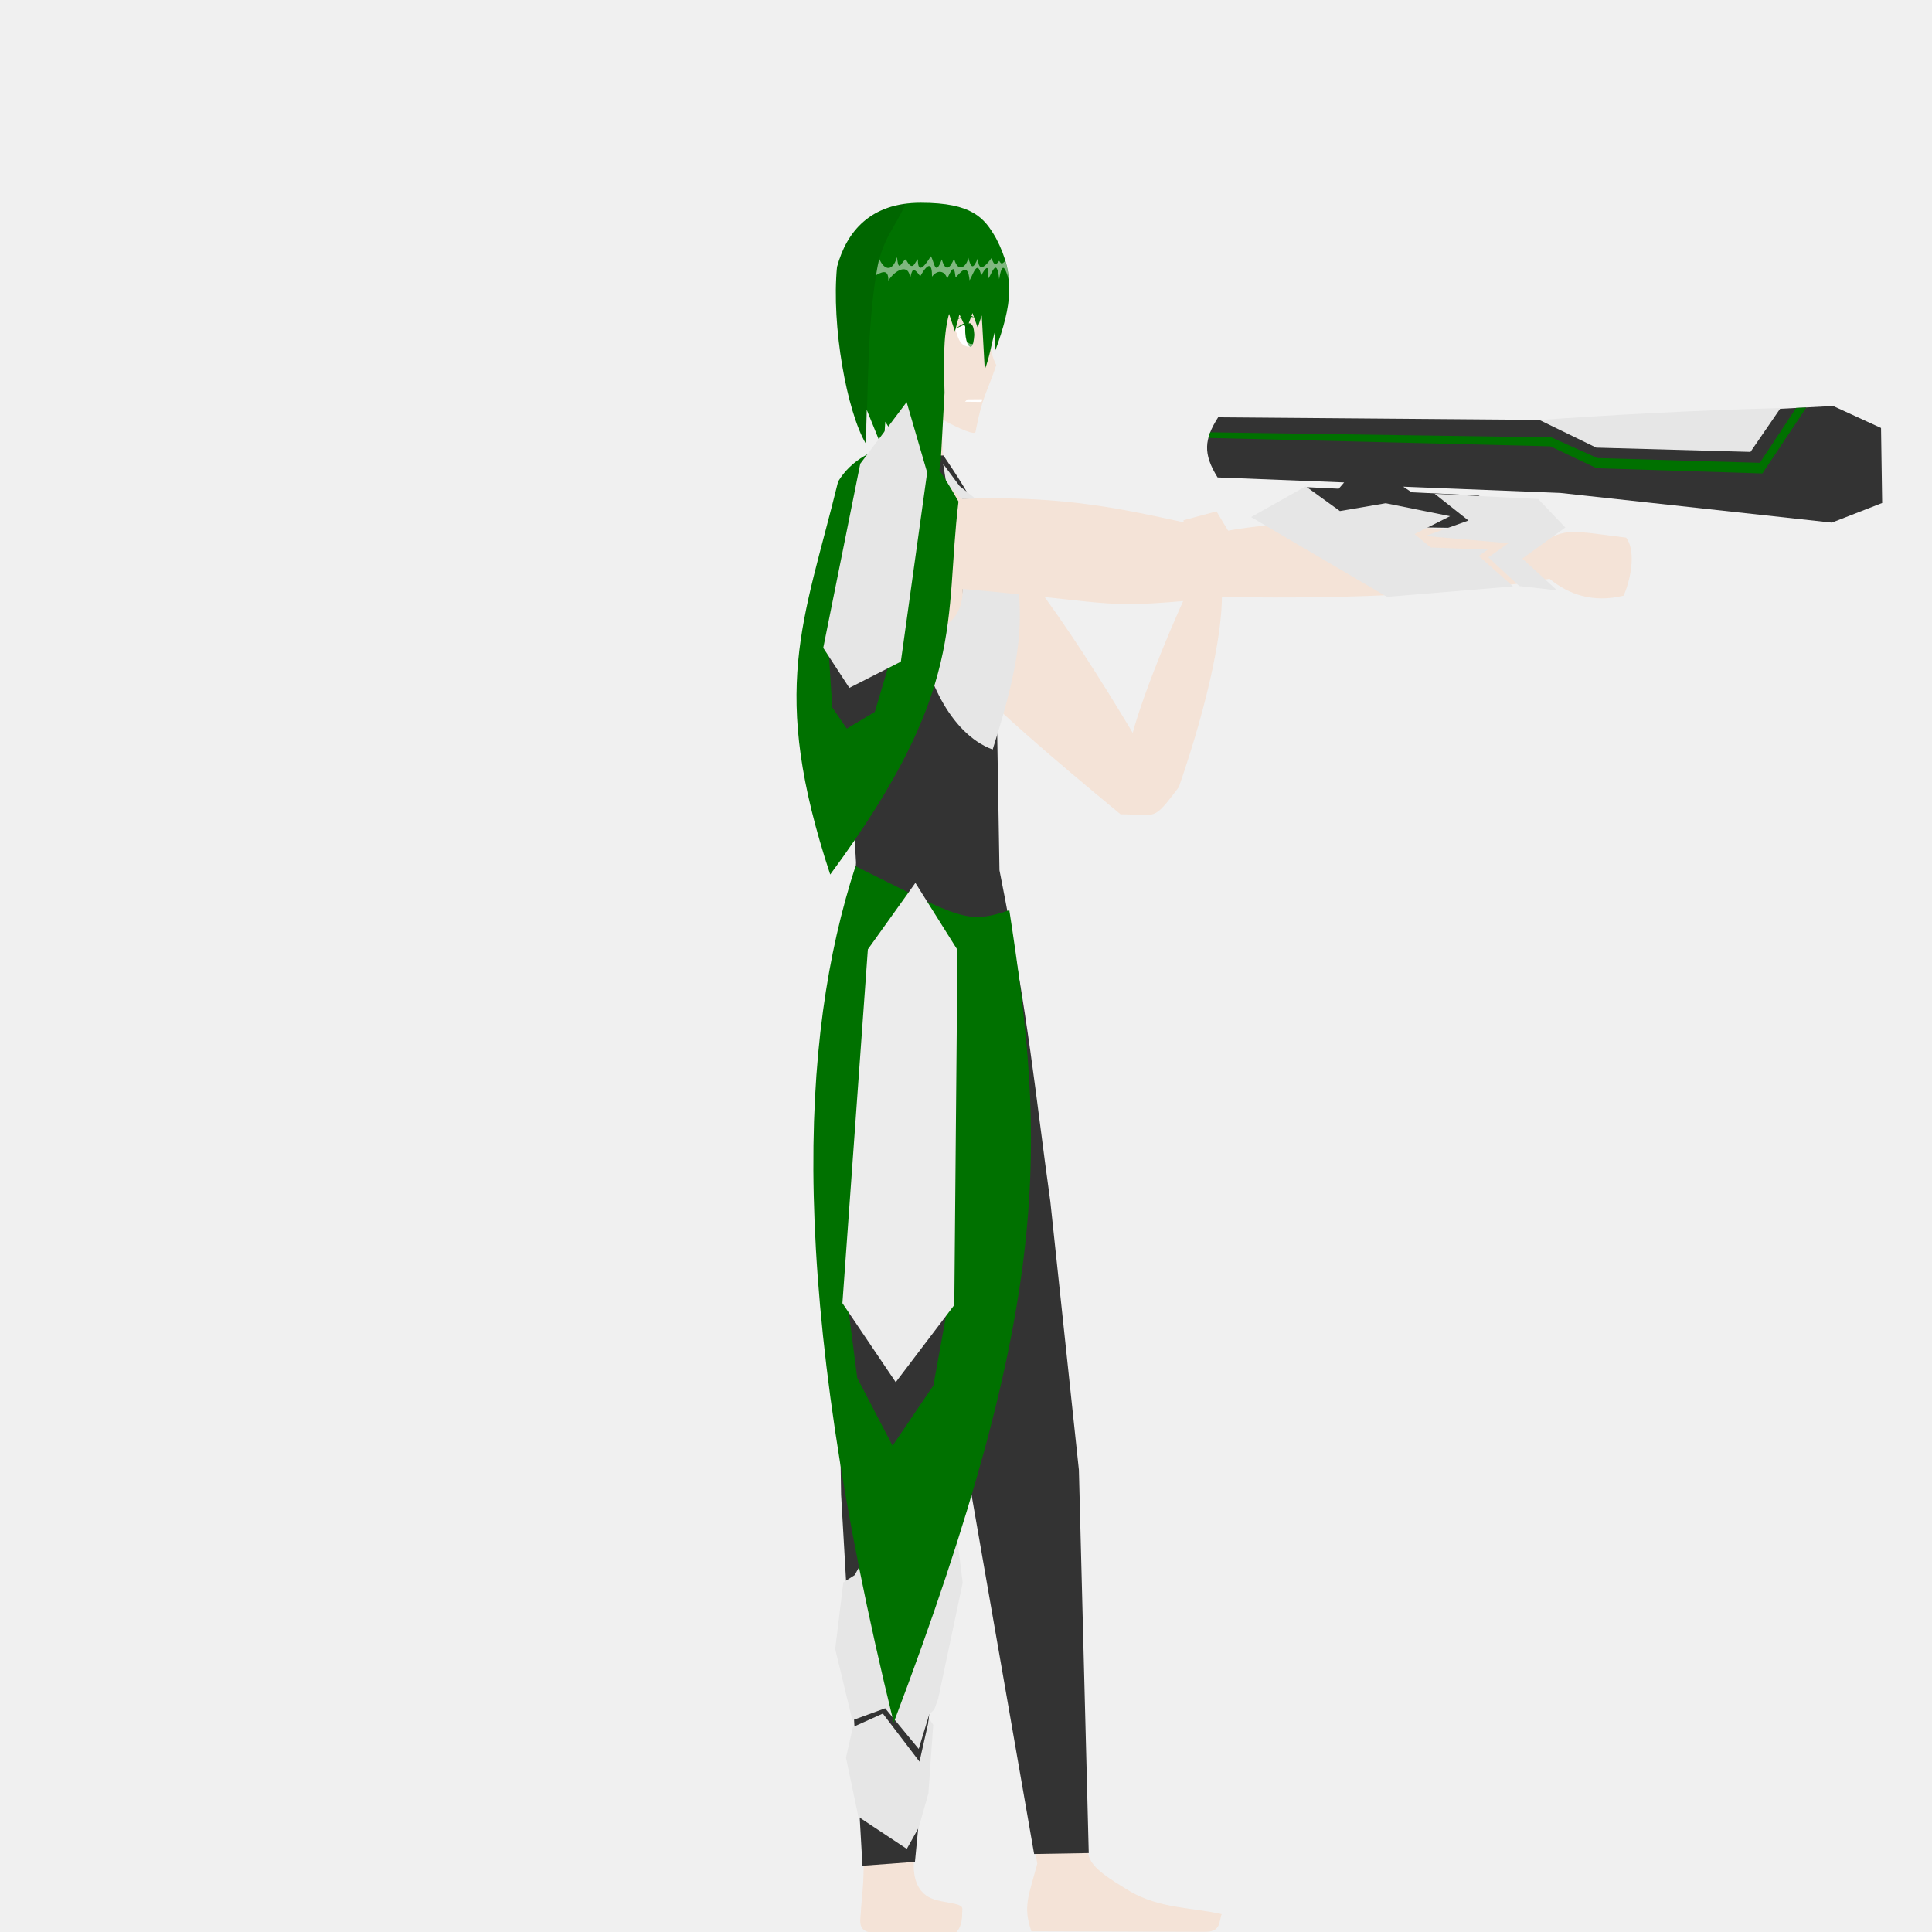
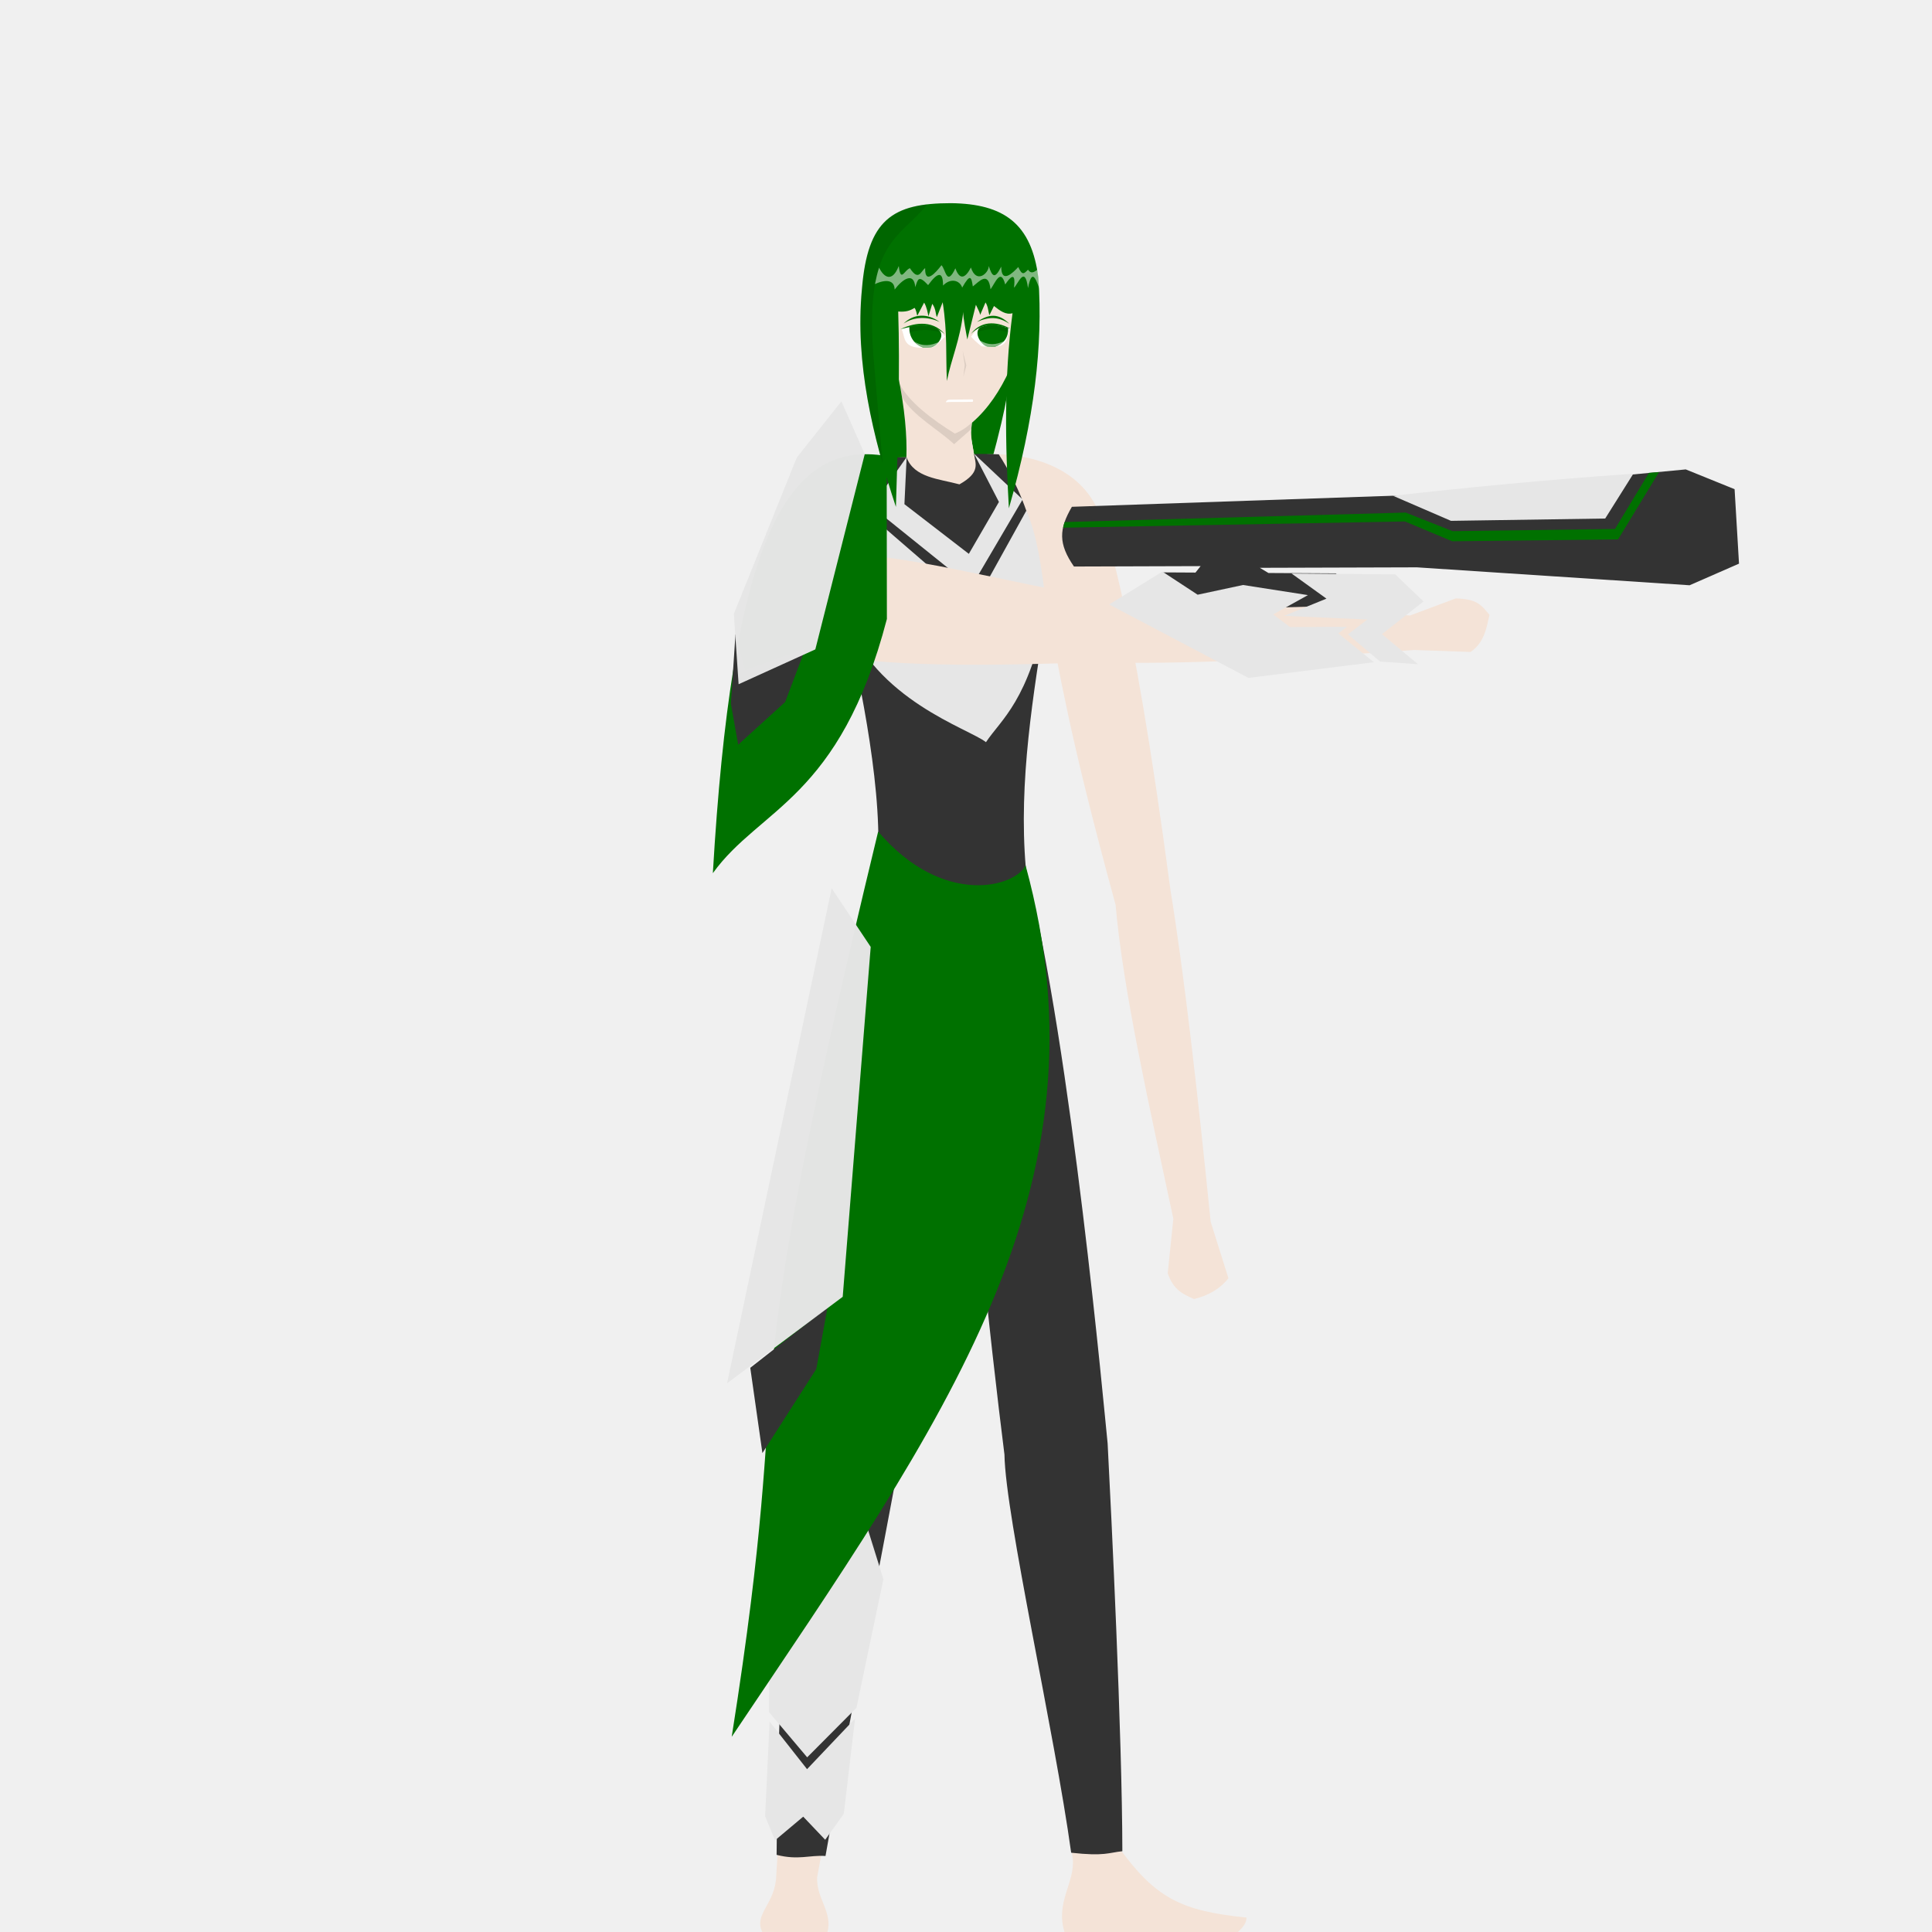
<svg xmlns="http://www.w3.org/2000/svg" version="1.1" id="svg1" width="1512" height="1512" viewBox="0 0 1512 1512">
  <defs id="defs1" />
-   <g id="layer2" style="display:inline">
-     <path style="display:inline;fill:#f4e3d7;fill-opacity:1;stroke-width:3.78" d="m 687.826,421.826 c 14.788,67.112 79.487,124.721 189.144,215.456 28.782,0.018 24.756,6.331 45.593,-21.296 23.817,-68.533 35.513,-127.106 33.512,-156.491 l 12.866,-31.225 -16.902,-28.086 -25.857,6.974 7.924,46.477 c -12.546,23.852 -39.11,87.997 -47.627,119.907 -47.401,-79.317 -111.186,-176.24 -167.641,-208.008 -31.566,3.522 -41.621,16.586 -31.012,56.292 z" id="path24" />
-     <path id="path12" style="display:inline;fill:#f4e3d7;fill-opacity:1;stroke-width:3.78" d="m 680.37,190.203 c -14.623,31.263 -11.669,32.3 -10.322,65.949 6.121,27.502 11.954,42.019 29.469,61.175 -0.671,12.197 -3.401,22.333 -6.229,32.373 -13.776,19.662 -16.467,41.782 -22.119,64.753 l -5.963,77.686 10.585,181.078 -4.904,88.124 -11.899,130.034 3.882,267.532 13.025,302.726 c -0.256,8.22 0.131,8.974 -2.005,31.508 -0.084,8.53 -3.391,16.373 5.878,18.984 l 68.76,-0.021 c 4.827,-5.308 4.318,-12.003 4.617,-18.066 0.472,-5.892 -19.158,-3.9 -28.252,-10.541 -8.606,-6.284 -10.147,-16.974 -9.755,-26.067 l 24.286,-282.335 9.42,-356.652 12.587,349.763 50.38,290.257 c -6.888,25.665 -11.317,33.522 -4.658,52.951 l 136.752,0.443 c 11.895,-0.266 9.908,-8.244 12.215,-13.836 -23.891,-5.422 -47.783,-4.152 -71.674,-17.775 -15.994,-9.934 -33.542,-19.662 -32.768,-31.832 L 839.75,1149.661 813.994,888.139 796.372,767.313 779.251,672.117 776.585,485.62 762.148,405.968 c -7.781,-24.282 -12.154,-31.937 -23.948,-49.702 -1.025,-12.613 -0.704,-20.773 -0.446,-27.831 4.784,2.73 22.658,12.134 25.582,9.995 5.676,-29.417 8.863,-30.251 16.359,-52.717 -14.059,-26.869 1.834,-74.706 -25.539,-95.892 -22.615,-17.503 -69.671,-8.416 -73.786,0.382 z" />
-     <path style="fill:#333333;fill-opacity:1;stroke-width:3.78" d="m 688.553,357.664 49.751,-1.21 c 34.57,50.62 35.469,62.083 40.416,111.826 l 1.331,84.153 2.139,128.648 c 23.18,116.415 28.121,175.695 39.807,259.27 l 22.352,210.012 7.714,299.862 -42.748,0.733 -50.027,-287.058 -2.249,-196.106 -14.628,216.018 -26.361,273.302 -41.069,3.05 -16.725,-290.388 -3.57,-220.931 15.251,-273.874 -8.089,-141.911 -3.609,-64.961 c 5.712,-47.872 0.827,-83.236 30.315,-110.433 z" id="path30" />
-     <path style="display:inline;fill:#e6e6e6;fill-opacity:1;stroke-width:3.78" d="m 720.451,494.637 c 2.179,31.721 22.366,79.526 56.423,91.947 24.934,-79.06 25.254,-105.115 14.634,-165.711 l -19.779,-22.709 -18.361,63.265 c -2.325,26.021 -16.498,31.021 -32.917,33.207 z" id="path39" />
-     <path style="display:inline;fill:#f4e3d7;fill-opacity:1;stroke-width:3.78" d="m 753.053,390.23 c 98.309,-2.756 141.756,13.018 206.516,25.364 82.426,-15.741 210.075,2.141 246.608,9.841 18.409,-12.69 24.33,-9.964 66.399,-4.685 9.234,11.981 1.736,38.145 -2.018,45.43 -23.875,5.815 -42.81,-0.878 -57.886,-13.226 -66.955,11.395 -146.727,15.961 -253.31,14.296 -102.235,10.126 -75.515,5.203 -205.837,-6.356 -0.407,46.975 -56.488,34.201 -68.112,22.731 -19.652,-19.392 -18.622,-112.138 18.035,-114.93 12.85,-0.979 20.667,-10.419 49.606,21.535 z" id="path17" />
-     <path style="fill:#ffffff;fill-opacity:1;stroke-width:4.869" d="m 759.322,253.017 c -1.198,0.238 -2.721,-0.615 -12.046,4.574 2.351,3.244 2.209,14.322 12.606,13.768 2.397,-4.146 3.706,-13.573 -0.56,-18.341 z" id="path33" />
-     <path style="display:inline;fill:#007100;fill-opacity:1;stroke-width:4.869" d="m 759.315,253.004 c -0.396,0.118 -3.633,0.362 -3.788,0.809 -0.851,9.707 1.457,17.75 4.35,17.576 1.821,-0.958 2.271,-4.929 2.621,-9.264 -0.386,-7.359 -1.833,-7.93 -3.183,-9.121 z" id="path34" />
-     <path style="display:inline;fill:#007100;fill-opacity:1;stroke-width:3.78" d="m 746.787,251.437 c 5.058,-3.483 10.505,-3.942 15.429,-3.086 -4.421,-3.049 -7.162,-3.146 -15.429,3.086 z" id="path52" />
-     <path id="path25" style="display:inline;fill:#007100;fill-opacity:1;stroke-width:3.969" d="m 720.661,158.669 c -39.533,-0.014 -58.124,22.641 -65.589,50.199 -4.539,46.031 7.798,113.423 22.526,138.306 l 0.689,-26.536 13.115,32.368 1.417,-22.994 17.147,27.803 -2.576,-37.496 11.543,40.092 12.224,33.391 5.072,-32.916 2.968,-53.457 c -0.544,-20.48 -1.367,-44.135 3.533,-61.766 l 4.621,13.647 3.52,-13.282 5.5,11.762 4.703,-12.81 4.057,11.396 3.19,-9.494 2.369,42.34 c 3.869,-10.061 5.25,-20.235 8.07,-30.279 l 0.281,15.184 c 12.828,-35.332 15.878,-58.237 0.513,-87.609 -9.168,-16.156 -18.837,-27.833 -58.893,-27.847 z" />
-     <path style="fill:#ffffff;fill-opacity:1;stroke-width:3.475" d="m 768.457,312.446 -11.384,0.093 -1.861,1.884 12.854,0.134 0.497,-1.043 z" id="path35" />
-     <path style="fill:#007100;fill-opacity:1;stroke-width:3.742" d="m 747.295,257.576 c 8.626,-4.512 11.317,-4.41 12.036,-4.578 -5.597,-0.509 -5.622,0.295 -12.036,4.578 z" id="path37" />
-     <path style="fill:#e6e6e6;fill-opacity:1;stroke-width:3.78" d="m 738.144,363.092 12.807,17.268 12.488,9.921 -11.121,0.14 -11.812,-12.451 z" id="path38" />
-     <path style="fill:#007100;fill-opacity:1;stroke-width:3.78" d="m 702.6,348.577 c -17.572,1.261 -36.708,11.453 -46.684,28.312 -27.102,110.583 -54.216,162.28 -6.18,307.526 C 757.491,538.431 738.855,485.782 750.119,392.523 725.001,348.176 718.849,348.581 702.6,348.577 Z" id="path40" />
-     <path style="display:inline;fill:#e6e6e6;fill-opacity:1;stroke-width:3.78" d="m 671.768,1421.817 37.902,25.142 9.305,-16.605 7.606,-26.874 3.776,-53.676 -3.182,-4.636 -7.56,33.51 -28.703,-37.623 -23.43,10.562 -5.404,23.971 z" id="path48" />
-     <path style="display:inline;fill:#e6e6e6;fill-opacity:1;stroke-width:3.78" d="m 667.077,1346.297 25.677,-9.377 26.245,31.801 8.2,-26.952 4.017,-4.013 2.983,-8.119 19.211,-90.945 -15.978,-127.837 -68.61,121.873 -8.82,5.616 -6.361,52.179 z" id="path49" />
-     <path style="fill:#007100;fill-opacity:1;stroke-width:3.78" d="M 669.537,677.892 C 625.86,812.103 616.076,1008.377 699.435,1348.12 824.805,1017.095 818.068,894.953 789.897,712.34 756.105,723.826 751.246,718.394 669.537,677.892 Z" id="path41" />
-     <path style="display:inline;fill:#333333;fill-opacity:1;stroke-width:3.78" d="m 648.681,512.616 2.688,41.056 11.319,16.562 21.938,-13.084 11.869,-39.813 -19.479,-47.223 z" id="path44" />
-     <path style="fill:#e6e6e6;fill-opacity:1;stroke-width:3.78" d="m 673.25,362.91 36.297,-48.205 16.054,55.059 -20.587,148.056 -40.311,20.522 -20.423,-31.304 z" id="path42" />
-     <path style="display:inline;fill:#333333;fill-opacity:1;stroke-width:3.78" d="m 664.21,1026.546 6.642,51.719 27.661,53.168 31.97,-47.135 10.097,-55.693 -38.829,-65.593 z" id="path46" />
-     <path style="fill:#ececec;fill-opacity:1;stroke-width:3.78" d="m 716.399,690.949 -37.199,52.01 -19.918,276.92 41.726,61.84 45.836,-60.385 2.467,-277.947 z" id="path45" />
-     <path style="display:inline;fill:#ffffff;fill-opacity:0.5;stroke-width:2.613" d="m 688.149,202.516 c 2.815,7.299 9.698,12.146 13.891,-1.316 1.2,13.469 3.527,2.967 6.908,1.727 5.482,10.782 6.936,1.909 9.401,-0.042 -0.19,13.104 6.38,3.838 10.106,-2.319 2.627,3.301 3.193,16.974 8.595,2.422 2.956,10.473 6.652,6.714 9.608,-0.617 3.44,13.357 11.193,4.18 11.026,-1.192 2.159,8.486 3.834,10.468 7.726,0.504 0.039,13.928 7.295,4.746 10.53,0.316 2.493,6.885 3.537,5.227 6.03,2.09 1.91,3.606 2.837,1.818 4.747,0.138 1.707,5.81 2.341,9.903 2.648,14.507 -2.324,-8.399 -5.077,-15.322 -7.402,-0.263 -1.914,-18.852 -6.352,-2.514 -8.657,-0.371 0.479,-4.965 1,-14.631 -5.418,-2.452 -2.817,-13.33 -6.273,-0.994 -9.09,3.761 -1.379,-14.687 -7.008,-6.074 -10.956,-2.226 -0.908,-7.311 -1.479,-10.503 -6.585,0.917 -1.394,-5.662 -7.096,-7.859 -11.838,-1.613 0.035,-11.175 -3.167,-10.841 -9.226,-0.348 -5.957,-8.115 -6.325,-4.747 -7.937,1.579 -0.856,-12.466 -12.306,-6.023 -16.977,1.898 -0.059,-7.263 -2.654,-8.395 -9.683,-4.281 0.755,-4.677 1.453,-8.646 2.553,-12.819 z" id="path43-0" />
-     <path style="fill:#000000;fill-opacity:0.1;stroke-width:3.969" d="m 708.544,159.414 c -6.931,17.514 -17.453,25.85 -22.231,51.475 -7.623,44.674 -6.717,91.77 -8.656,136.245 -16.899,-32.947 -25.372,-86.226 -22.83,-136.918 8.334,-32.001 28.708,-47.649 53.718,-50.803 z" id="path47" />
-     <path style="fill:#ffffff;fill-opacity:0.5;stroke-width:3.742" d="m 756.557,267.432 c 1.664,1.051 2.885,2.428 4.889,1.564 -0.257,0.928 -0.726,1.934 -1.557,2.401 -1.879,-0.004 -2.802,-2.662 -3.332,-3.966 z" id="path50" />
-     <path style="fill:#000000;fill-opacity:0.1;stroke-width:3.742" d="m 755.338,257.215 c 2.232,-0.555 4.905,-0.515 6.496,-0.053 -0.169,-1.204 -0.61,-2.18 -1.235,-3 -1.756,-0.605 -3.363,-0.242 -5.154,0 z" id="path51" />
-     <path style="display:inline;fill:#333333;fill-opacity:1;stroke-width:3.784" d="m 1182.445,413.776 -160.018,-2.384 -0.018,-30.149 25.29,1.228 4.237,-4.907 -99.046,-3.923 c -11.548,-18.483 -10.499,-29.925 0.436,-47.045 l 271.927,2.193 209.367,-11.046 37.499,17.189 0.883,58.718 -39.389,15.343 -212.583,-23.228 -122.858,-4.89 6.562,4.367 52.65,2.557 z" id="path3-5" />
-     <path style="display:inline;fill:#e6e6e6;stroke-width:3.784" d="m 1225.026,412.81 -5.13,3.711 -5.42,3.921 -23.085,16.702 27.176,24.867 -29.57,-3.348 -24.229,-22.499 15.737,-11.033 -65.009,-5.652 33.716,-12.122 -26.417,-20.928 80.999,4.102 z" id="path26-0" />
-     <path style="display:inline;fill:#e6e6e6;stroke-width:3.784" d="m 1164.3,430.166 -7.033,4.913 26.858,23.877 -98.637,8.136 -106.386,-62.424 42.764,-24.073 26.764,19.358 35.816,-6.122 50.404,10.133 -27.825,14.007 12.7,10.518 z" id="path27-2" />
-     <path style="display:inline;fill:#007100;fill-opacity:1;stroke-width:3.784" d="m 947.164,338.344 266.964,3.965 35.999,16.179 127.1,3.727 28.49,-42.995 7.903,-0.249 -34.348,51.549 -129.714,-4.069 -36.257,-17.166 -267.538,-6.561 c 0.307,-0.998 0.806,-3.141 1.4,-4.379 z" id="path13-1" />
-     <path style="display:inline;fill:#e6e6e6;fill-opacity:1;stroke-width:3.784" d="m 1393.502,319.357 -23.565,34.309 -120.68,-3.336 -44.471,-21.64 c 54.857,-3.876 118.525,-7.442 188.716,-9.333 z" id="path16-8" />
-   </g>
-   <g id="layer1" style="display:none">
+   <g id="layer1" style="display:inline">
    <path style="display:inline;fill:#007100;fill-opacity:1;stroke-width:3.425" d="m 690.171,300.366 c 3.359,13.171 9.713,63.047 19.155,81.453 l 2.606,-51.06 c 0.07,15.298 3.246,37.248 8.548,52.546 l 5.285,-48.923 c 2.78,14.609 7.38,36.198 12.758,52.546 2.425,-13.304 3.377,-33.117 4.082,-44.696 0.881,11.745 3.61,30.272 7.946,42.884 3.582,-12.278 8.35,-36.146 8.509,-48.424 l 8.938,52.866 c 21.017,-72.738 19.813,-81.322 23.324,-98.049 l -45.71,-70.047 c -18.349,34.184 -37.629,33.994 -55.441,78.904 z" id="path5" />
-     <path id="path1" style="display:inline;fill:#f4e3d7;stroke-width:3.425" d="m 748.22,185.267 c -39.586,1.742 -50.845,10.403 -50.155,67.95 l 1.434,30.819 c 2.225,6.322 -0.47,2.339 3.179,9.316 5.51,26.382 7.244,48.286 6.673,64.492 -33.545,0.352 -84.735,11.112 -91.981,40.524 -12.794,51.934 -35.108,121.362 -51.888,311.991 -10.573,64.971 -16.766,154.131 -21.939,248.923 l -7.06,43.462 c 6.005,11.477 16.658,14.553 26.943,18.294 8.743,-5.57 13.503,-8.056 16.091,-24.529 l -8.785,-37.319 c 20.693,-89.763 35.978,-169.752 43.22,-235.206 23.407,-82.951 38.113,-164.156 47.498,-244.292 11.303,49.643 15.274,37.644 29.516,182.647 -26.078,164.375 -52.469,331.999 -64.237,496.375 l -19.224,309.001 c -0.562,22.53 -17.831,29.976 -10.953,44.254 l 51.029,0.057 c 4.191,-15.512 -8.864,-26.539 -8.087,-42.793 l 55.246,-300.534 c 25.583,-129.761 51.678,-259.522 63.282,-389.283 2.481,119.788 18.315,247.621 34.896,375.903 l 46.629,299.121 c 1.946,18.851 -13.778,34.071 -6.425,57.789 l 135.478,-0.032 c 4.414,-4.05 6.919,-7.426 6.919,-11.476 -51.544,-5.248 -71.187,-15.447 -99.754,-54.621 l -9.398,-285.073 c -10.557,-163.424 -36.253,-330.882 -66.859,-500.057 4.678,-154.175 12.998,-130.892 19.201,-186.006 11.947,55.057 15.626,91.386 54.37,233.18 5.804,67.006 26.469,157.885 45.186,245.636 l -4.394,42.723 c 4.546,13.208 12.077,16.343 20.61,20.13 11.131,-2.708 20.276,-7.908 26.905,-16.266 l -13.911,-44.226 C 936.996,852.142 926.518,760.938 916.039,696.692 884.979,462.804 863.069,406.584 857.896,396.413 c -19.733,-38.802 -69.244,-43.536 -95.437,-39.989 -1.109,-8.005 -3.624,-14.598 -1.662,-25.686 12.503,-10.833 21.897,-24.979 29.48,-41.623 1.305,-15.849 3.427,-29.515 3.017,-49.955 -3.224,-23.921 -7.824,-53.695 -45.075,-53.891 z" />
+     <path d="m 748.219,185.268 c -39.586,1.742 -50.845,10.403 -50.154,67.949 L 699.5,284.037 c 2.225,6.322 -0.471,2.337 3.178,9.314 5.51,26.382 7.245,48.286 6.674,64.492 -33.545,0.352 -84.737,11.111 -91.982,40.523 -5.338,21.667 -12.363,47.031 -19.922,82.318 l 62.58,8.752 0.066,0.363 c 0.412,-3.361 0.962,-6.75 1.355,-10.107 11.303,49.643 15.274,37.644 29.516,182.646 -26.078,164.375 -52.468,332 -64.236,496.375 l -19.225,309.002 c -0.562,22.53 -17.831,29.976 -10.953,44.254 l 51.029,0.057 c 4.191,-15.512 -8.865,-26.539 -8.088,-42.793 l 55.246,-300.533 c 25.583,-129.761 51.678,-259.523 63.281,-389.283 2.481,119.788 18.315,247.62 34.896,375.902 l 46.631,299.121 c 1.946,18.851 -13.778,34.071 -6.426,57.789 l 135.479,-0.031 c 4.414,-4.05 6.918,-7.426 6.918,-11.476 -51.544,-5.248 -71.188,-15.447 -99.754,-54.621 l -9.396,-285.072 C 855.81,997.606 830.114,830.147 799.508,660.973 c 4.678,-154.175 12.997,-130.892 19.201,-186.006 11.947,55.057 15.625,91.385 54.369,233.18 5.804,67.006 26.47,157.886 45.188,245.637 l -4.395,42.723 c 4.546,13.208 12.076,16.343 20.609,20.131 11.131,-2.708 20.278,-7.907 26.906,-16.266 L 947.475,956.145 C 936.996,852.142 926.518,760.939 916.039,696.693 884.979,462.805 863.069,406.583 857.896,396.412 c -19.733,-38.802 -69.245,-43.535 -95.438,-39.988 -1.109,-8.005 -3.624,-14.599 -1.662,-25.688 12.503,-10.833 21.897,-24.979 29.48,-41.623 1.305,-15.849 3.427,-29.515 3.018,-49.955 -3.224,-23.921 -7.825,-53.695 -45.076,-53.891 z" style="display:inline;fill:#f4e3d7;stroke-width:3.425" id="path54" />
    <path style="display:inline;fill:#333333;stroke-width:3.425" d="m 709.442,357.841 c 5.886,16.022 25.331,16.869 41.427,21.222 16.758,-9.433 12.483,-16.096 11.443,-23.708 3.294,-0.294 15.669,0.034 19.329,0.203 31.387,48.953 32.357,93.181 37.481,121.2 -10.455,66.716 -22.133,134.496 -16.336,202.236 36.068,143.361 61.385,425.3 64.058,450.678 2.859,54.469 11.416,229.296 11.517,319.112 -10.721,1.103 -13.878,4.073 -40.056,1.171 -13.02,-94.496 -51.462,-263.155 -52.21,-311.602 -10.64,-84.345 -31.101,-266.411 -28.405,-341.292 -23.265,213.305 -73.467,437.417 -111.64,655.449 -12.347,-0.859 -21.23,3.467 -38.272,-0.886 2.057,-328.802 50.604,-550.058 79.305,-780.792 3.189,-61.184 -17.272,-151.397 -26.39,-191.552 16.514,-118.918 18.917,-99.844 32.792,-120.986 2.676,-0.222 12.817,-0.311 15.957,-0.455 z" id="path6" />
    <path style="fill:#ffffff;stroke-width:4.143" d="m 739.612,263.439 c -5.065,-6.702 -8.227,-7.762 -15.821,-8.986 -7.093,0.494 -12.125,0.186 -18.405,2.97 3.192,5.413 0.436,14.075 14.39,14.698 8.757,-0.099 1.643,0.111 10.524,-0.441 3.576,-2.266 7.378,-6.361 9.312,-8.24 z" id="path8" />
    <path style="fill:#007100;fill-opacity:1;stroke-width:4.232" d="m 734.653,258.175 c -4.852,-4.399 -16.648,-4.063 -22.949,-2.543 -0.513,8.249 4.311,14.313 11.017,16.479 1.55,-0.095 4.375,-0.01 5.918,-0.281 4.847,-0.999 11.485,-9.259 6.014,-13.654 z" id="path9" />
    <path style="fill:#007100;fill-opacity:1;stroke-width:4.143" d="m 704.775,257.633 c 12.502,-3.309 24.268,-5.155 34.626,3.856 -10.417,-12.195 -25.816,-8.214 -34.626,-3.856 z" id="path10" />
    <path style="fill:#007100;fill-opacity:1;stroke-width:3.066" d="m 764.588,251.939 c 9.828,-4.319 16.857,-4.124 25.358,1.462 -8.26,-8.139 -15.753,-8.073 -25.358,-1.462 z" id="path10-8-6" />
    <path style="fill:#007100;fill-opacity:1;stroke-width:3.013" d="m 735.368,251.973 c -9.448,-4.462 -19.92,-4.22 -28.198,1.241 8.074,-8.016 18.993,-7.99 28.198,-1.241 z" id="path10-8-6-6" />
    <path style="fill:#ffffff;stroke-width:3.942" d="m 759.952,263.524 c 4.586,-6.702 6.924,-8.148 13.8,-9.372 6.422,0.494 10.977,0.186 16.663,2.97 -2.89,5.413 0.014,13.715 -12.619,14.339 -7.928,-0.099 -1.487,0.111 -9.528,-0.441 -3.237,-2.266 -6.564,-5.616 -8.316,-7.495 z" id="path8-9" />
    <path style="display:inline;fill:#007100;fill-opacity:1;stroke-width:3.926" d="m 790.709,257.202 c -11.224,-3.309 -21.565,-4.908 -30.865,4.103 9.353,-12.195 22.955,-8.461 30.865,-4.103 z" id="path10-5" />
    <path style="display:inline;fill:#007100;fill-opacity:1;stroke-width:4.137" d="m 766.908,256.339 c 9.236,-3.876 15.992,-1.223 22.013,0.297 0.491,8.249 -4.12,12.738 -10.528,14.903 -1.482,-0.095 -4.181,-0.01 -5.656,-0.281 -4.632,-0.999 -11.058,-10.524 -5.829,-14.919 z" id="path9-5" />
    <path style="display:inline;fill:#000000;fill-opacity:0.1;stroke-width:3.425" d="m 704.08,300.364 c 6.917,14.158 26.441,28.719 43.249,38.972 6.259,-2.597 9.796,-5.53 13.43,-8.713 l -0.425,5.018 -13.636,11.984 c -12.279,-11.481 -32.539,-22.399 -40.881,-37.058 -0.493,-3.401 -1.158,-6.802 -1.737,-10.203 z" id="path15" />
    <path style="display:inline;fill:#000000;fill-opacity:0.1;stroke-width:3.425" d="m 711.863,259.977 c 12.927,-3.14 16.914,-1.306 24.128,-0.114 -4.432,-6.765 -19.261,-5.058 -24.256,-3.819 -0.076,0.251 0.205,3.612 0.127,3.933 z" id="path2" />
    <path style="display:inline;fill:#000000;fill-opacity:0.1;stroke-width:3.388" d="m 765.016,259.975 c 10.248,-4.071 16.603,-1.508 23.911,-0.043 -0.062,-0.652 0.097,-2.812 -0.019,-3.28 -7.015,-2.396 -23.696,-4.575 -23.892,3.575 z" id="path2-2" />
    <path style="fill:#ffffff;fill-opacity:0.5;stroke-width:3.425" d="m 767.025,266.471 c 6.85,4.162 12.855,3.228 18.581,0.619 -1.504,1.714 -3.661,3.252 -7.274,4.402 l -4.395,-0.095 c -3.54,-0.062 -5.975,-3.103 -6.912,-4.926 z" id="path36" />
    <path style="fill:#ffffff;fill-opacity:0.5;stroke-width:3.425" d="m 715.607,267.362 c 6.85,4.162 13.257,2.97 18.983,0.362 -1.504,1.714 -2.93,3.326 -6.25,4.181 l -5.529,0.163 c -3.906,-1.2 -5.975,-3.103 -7.205,-4.706 z" id="path36-0" />
    <path style="display:inline;fill:#ffffff;stroke-width:2.458" d="m 740.37,314.773 c -0.406,0.105 0.443,-2.113 2.987,-2.008 13.861,-0.205 14.36,-0.073 17.624,-0.2 0.942,0.315 0.513,1.738 0.23,1.9 -11.224,0.257 -16.77,-0.097 -20.841,0.307 z" id="path14" />
    <path style="display:inline;fill:#e6e6e6;stroke-width:3.78" d="m 598.793,1421.39 7.75,18.873 22.056,-18.527 17.204,18.086 14.557,-20.292 8.822,-74.55 -37.575,39.58 -29.315,-37.246 z" id="path22" />
-     <path style="display:inline;fill:#333333;fill-opacity:1;stroke-width:3.78" d="m 540.082,922.21 18.137,-158.999 -29.821,-3.889 -2.024,25.239 -5.397,3.572 8.806,-98.729 c -16.804,-13.826 -28.257,-14.255 -46.592,-5.609 l -32.66,269.957 -37.743,206.215 12.2,39.395 57.97,8.415 20.223,-37.093 4.251,-213.806 10.899,-122.469 3.479,7.068 -4.214,52.542 z" id="path3" />
    <path style="display:inline;fill:#e6e6e6;stroke-width:3.78" d="m 601.882,1339.966 29.824,35.336 38.563,-38.764 21.094,-100.637 -33.547,-107.51 -55.723,111.839 z" id="path23" />
    <path style="fill:#000000;fill-opacity:0.1;stroke-width:6.519" d="m 753.379,274.462 1.616,11.297 -1.012,8.892 2.282,-8.617 z" id="path32" />
    <path style="fill:#007100;fill-opacity:1;stroke-width:3.78" d="m 687.251,650.797 c 50.98,59.721 107.745,43.135 115.35,26.409 69.342,253.127 -63.898,434.437 -229.955,682.03 52.038,-329.37 -5.023,-213.877 114.604,-708.438 z" id="path19" />
-     <path style="fill:#007100;fill-opacity:1;stroke-width:3.78" d="m 693.916,356.938 c -70.29,-5.015 -151.763,75.891 -169.076,326.41 36.79,-51.18 99.41,-59.745 136.2,-200.778 z" id="path20" />
    <path id="path28" style="display:inline;fill:#e6e6e6;stroke-width:3.78" d="m 762.268,355.047 19.507,37.785 -23.557,40.616 -50.408,-38.873 1.744,-36.831 -27.348,38.756 77.979,62.725 40.127,-68.35 z" />
-     <path style="fill:#e6e6e6;stroke-width:3.78" d="m 533.673,964.314 4.328,-4.611 4.573,-4.872 19.479,-20.749 21.118,30.144 0.476,-29.756 -19.153,-26.918 -12.929,14.19 2.736,-65.197 -16.309,31.881 -17.318,-28.885 -6.317,80.855 z" id="path26" />
-     <path style="fill:#e6e6e6;stroke-width:3.78" d="m 558.62,906.319 5.76,-6.344 20.179,29.701 20.682,-96.776 -48.123,-113.521 -29.29,39.319 15.721,29.029 -10.643,34.733 3.568,51.288 17.419,-25.796 8.778,13.945 z" id="path27" />
    <path style="fill:#e6e6e6;stroke-width:3.78" d="m 681.618,403.903 80.622,69.754 41.096,-74.226 c 8.162,20.571 11.373,39.878 15.791,77.33 -13.787,71.776 -35.734,86.254 -47.503,104.086 -12.935,-10.518 -87.171,-32.914 -110.491,-99.021 6.955,-34.899 13.53,-57.152 20.485,-77.924 z" id="path29" />
+     <path d="M 642.154,432.922 627.055,507.998 c 48.18,13.15 123.653,14.2 230.146,10.152 65.784,2.339 155.016,-2.703 249.708,-9.463 l 44.005,1.552 c 10.633,-7.397 12.349,-18.352 14.77,-29.026 -6.623,-7.975 -9.687,-12.384 -26.354,-12.885 l -35.921,13.398 C 1011.759,472.457 930.485,467.328 864.64,468.355 786.063,456.351 706.456,431.517 642.154,432.922 Z" style="display:inline;fill:#f4e3d7;stroke-width:3.425" id="path57" />
+     <path style="display:inline;fill:#007100;fill-opacity:1;stroke-width:3.78" d="m 693.916,356.938 c -81.292,-14.184 -121.269,73.764 -136.03,326.41 36.79,-51.18 99.41,-57.91 136.2,-198.942 z" id="path20" />
    <path id="path4" style="display:inline;fill:#007100;fill-opacity:1;stroke-width:3.425" d="m 744.222,159 c -45.907,0 -65.231,12.912 -69.649,67.123 -5.486,58.167 8.411,115.623 26.585,170.596 1.734,-53.459 3.202,-109.115 1.79,-152.923 5.877,0.454 9.102,-0.548 12.772,-2.85 1.282,1.483 1.711,4.719 2.137,6.202 l 5.36,-10.316 c 2.016,3.236 2.901,8.116 3.369,10.686 l 3.023,-9.755 c 2.952,4.152 2.408,7.531 3.581,10.408 l 4.567,-11.643 c 3.865,24.823 2.268,41.172 3.314,61.62 3.239,-16.992 10.202,-31.347 12.78,-54.041 -0.345,3.72 2.64,18.16 3.175,21.564 l 6.721,-27.167 c 1.848,4.062 2.772,5.349 3.365,7.899 l 4.163,-9.723 c 2.086,3.273 2.112,6.945 2.997,10.045 l 3.627,-7.243 c 4.761,3.78 9.314,7.138 14.508,5.652 -6.636,49.782 -5.753,102.858 -2.837,152.64 20.023,-69.881 26.721,-127.597 23.089,-180.079 C 807.358,175.052 785.771,159.487 744.222,159 Z" />
    <path style="display:inline;fill:#000000;fill-opacity:0.1;stroke-width:3.425" d="m 725.706,159.871 c -21.868,27.668 -50.912,28.213 -41.339,128.226 l 6.352,74.242 c -9.616,-32.414 -21.945,-89.688 -16.213,-136.135 3.189,-38.391 12.909,-62.639 51.2,-66.333 z" id="path31" />
    <path style="display:inline;fill:#333333;stroke-width:4.329" d="m 587.172,1070.464 9.501,66.727 42.155,-65.783 8.815,-48.263 z" id="path11" />
    <path style="display:inline;fill:#ffffff;fill-opacity:0.5;stroke-width:2.939" d="m 687.991,209.502 c 3.562,7.299 10.088,12.146 15.395,-1.316 1.518,13.469 4.463,2.967 8.741,1.727 6.937,10.782 8.776,1.909 11.895,-0.042 -0.24,13.104 8.073,3.838 12.788,-2.319 3.324,3.301 4.04,16.974 10.876,2.422 3.741,10.473 8.417,6.714 12.157,-0.617 4.353,13.357 14.163,4.18 13.951,-1.192 2.732,8.486 4.851,10.468 9.776,0.504 0.049,13.928 9.23,4.746 13.325,0.316 3.154,6.885 4.476,5.227 7.63,2.09 2.417,3.606 4.835,1.771 7.252,0.091 1.439,6.327 1.323,10.484 1.562,14.554 -2.941,-8.399 -5.882,-15.322 -8.823,-0.263 -2.421,-18.852 -8.037,-2.514 -10.954,-0.371 0.606,-4.965 1.265,-14.631 -6.856,-2.452 -3.564,-13.33 -7.937,-0.994 -11.502,3.761 -1.745,-14.687 -8.868,-6.074 -13.863,-2.226 -1.148,-7.311 -1.871,-10.503 -8.332,0.917 -1.765,-5.662 -8.979,-7.859 -14.98,-1.613 0.044,-11.175 -4.008,-10.841 -11.675,-0.348 -7.538,-8.115 -8.004,-4.747 -10.043,1.579 -1.083,-12.466 -10.249,-6.023 -16.159,1.898 -0.075,-7.263 -6.497,-8.395 -15.392,-4.281 0.955,-4.677 1.839,-8.646 3.23,-12.819 z" id="path43" />
-     <path style="fill:#007100;fill-opacity:1;stroke-width:3.78" d="m 495.602,679.19 -30.271,265.263 11.393,37.778 -12.593,126.527 -46.179,22.733 -1.259,7.805 55.391,-27.444 12.589,-129.162 -12.337,-38.161 27.776,-266.166 c -1.026,0.176 -3.211,0.396 -4.511,0.826 z" id="path13" />
-     <path style="fill:#e6e6e6;fill-opacity:1;stroke-width:3.78" d="m 419.651,1119.395 36.957,-18.965 12.157,-120.109 -15.71,-46.882 c -10.86,53.905 -22.543,116.588 -33.403,185.955 z" id="path16" />
    <path style="fill:#e6e6e6;fill-opacity:0.987;stroke-width:3.78" d="m 681.421,741.048 -21.903,273.838 -90.506,67.656 81.849,-387.333 z" id="path18" />
-     <path style="display:inline;fill:#333333;stroke-width:3.428" d="m 534.672,515.074 4.832,56.714 29.986,-33.403 15.967,-34.009 z" id="path7" />
-     <path style="display:inline;fill:#e6e6e6;fill-opacity:0.987;stroke-width:3.428" d="M 655.011,363.718 585.16,504.971 520.731,519.034 645.849,319.448 Z" id="path21" />
+     <path style="display:inline;fill:#333333;stroke-width:3.428" d="m 583.278,524.275 -7.673,-28.135 -3.61,54.587 5.701,32.076 36.772,-33.403 15.967,-42.173 z" id="path7" />
+     <path style="display:inline;fill:#e6e6e6;fill-opacity:0.987;stroke-width:3.428" d="m 676.753,355.46 -38.669,152.762 -60.045,27.265 -3.713,-55.046 49.272,-122.387 34.912,-43.958 z" id="path21" />
+     <path style="display:inline;fill:#333333;fill-opacity:1;stroke-width:3.773" d="m 1071.576,473.461 -159.962,4.437 -1.338,-29.94 25.319,0.145 4.018,-5.053 -99.118,0.316 c -12.346,-17.864 -11.8,-29.272 -1.625,-46.738 l 271.75,-9.386 208.673,-19.873 38.214,15.476 3.454,58.275 -38.678,16.912 -213.387,-14.028 -122.949,0.368 6.747,4.058 52.709,0.301 z" id="path3" />
+     <path style="display:inline;fill:#e6e6e6;stroke-width:3.773" d="m 1114.072,470.692 -4.962,3.904 -5.243,4.125 -22.33,17.569 28.238,23.54 -29.687,-2.067 -25.191,-21.314 15.238,-11.626 -65.191,-2.848 33.151,-13.472 -27.307,-19.66 81.097,0.629 z" id="path26" />
+     <path style="display:inline;fill:#e6e6e6;stroke-width:3.773" d="m 1054.167,490.51 -6.811,5.178 27.877,22.57 -98.182,12.274 -109.014,-57.469 41.666,-25.725 27.586,18.086 35.512,-7.602 50.798,7.92 -27.183,15.093 13.148,9.905 z" id="path27" />
+     <path style="display:inline;fill:#007100;fill-opacity:1;stroke-width:3.773" d="m 833.226,408.556 266.869,-7.415 36.671,14.537 127.136,-1.704 26.578,-43.909 7.884,-0.584 -32.055,52.654 -129.762,1.475 -36.972,-15.506 -267.557,4.86 c 0.263,-1.004 0.667,-3.154 1.207,-4.408 z" id="path13" />
+     <path style="display:inline;fill:#e6e6e6;fill-opacity:1;stroke-width:3.773" d="m 1278.284,370.72 -22.038,35.074 -120.704,1.818 -45.374,-19.6 c 54.632,-6.182 118.08,-12.431 188.117,-17.293 z" id="path16" />
  </g>
</svg>
